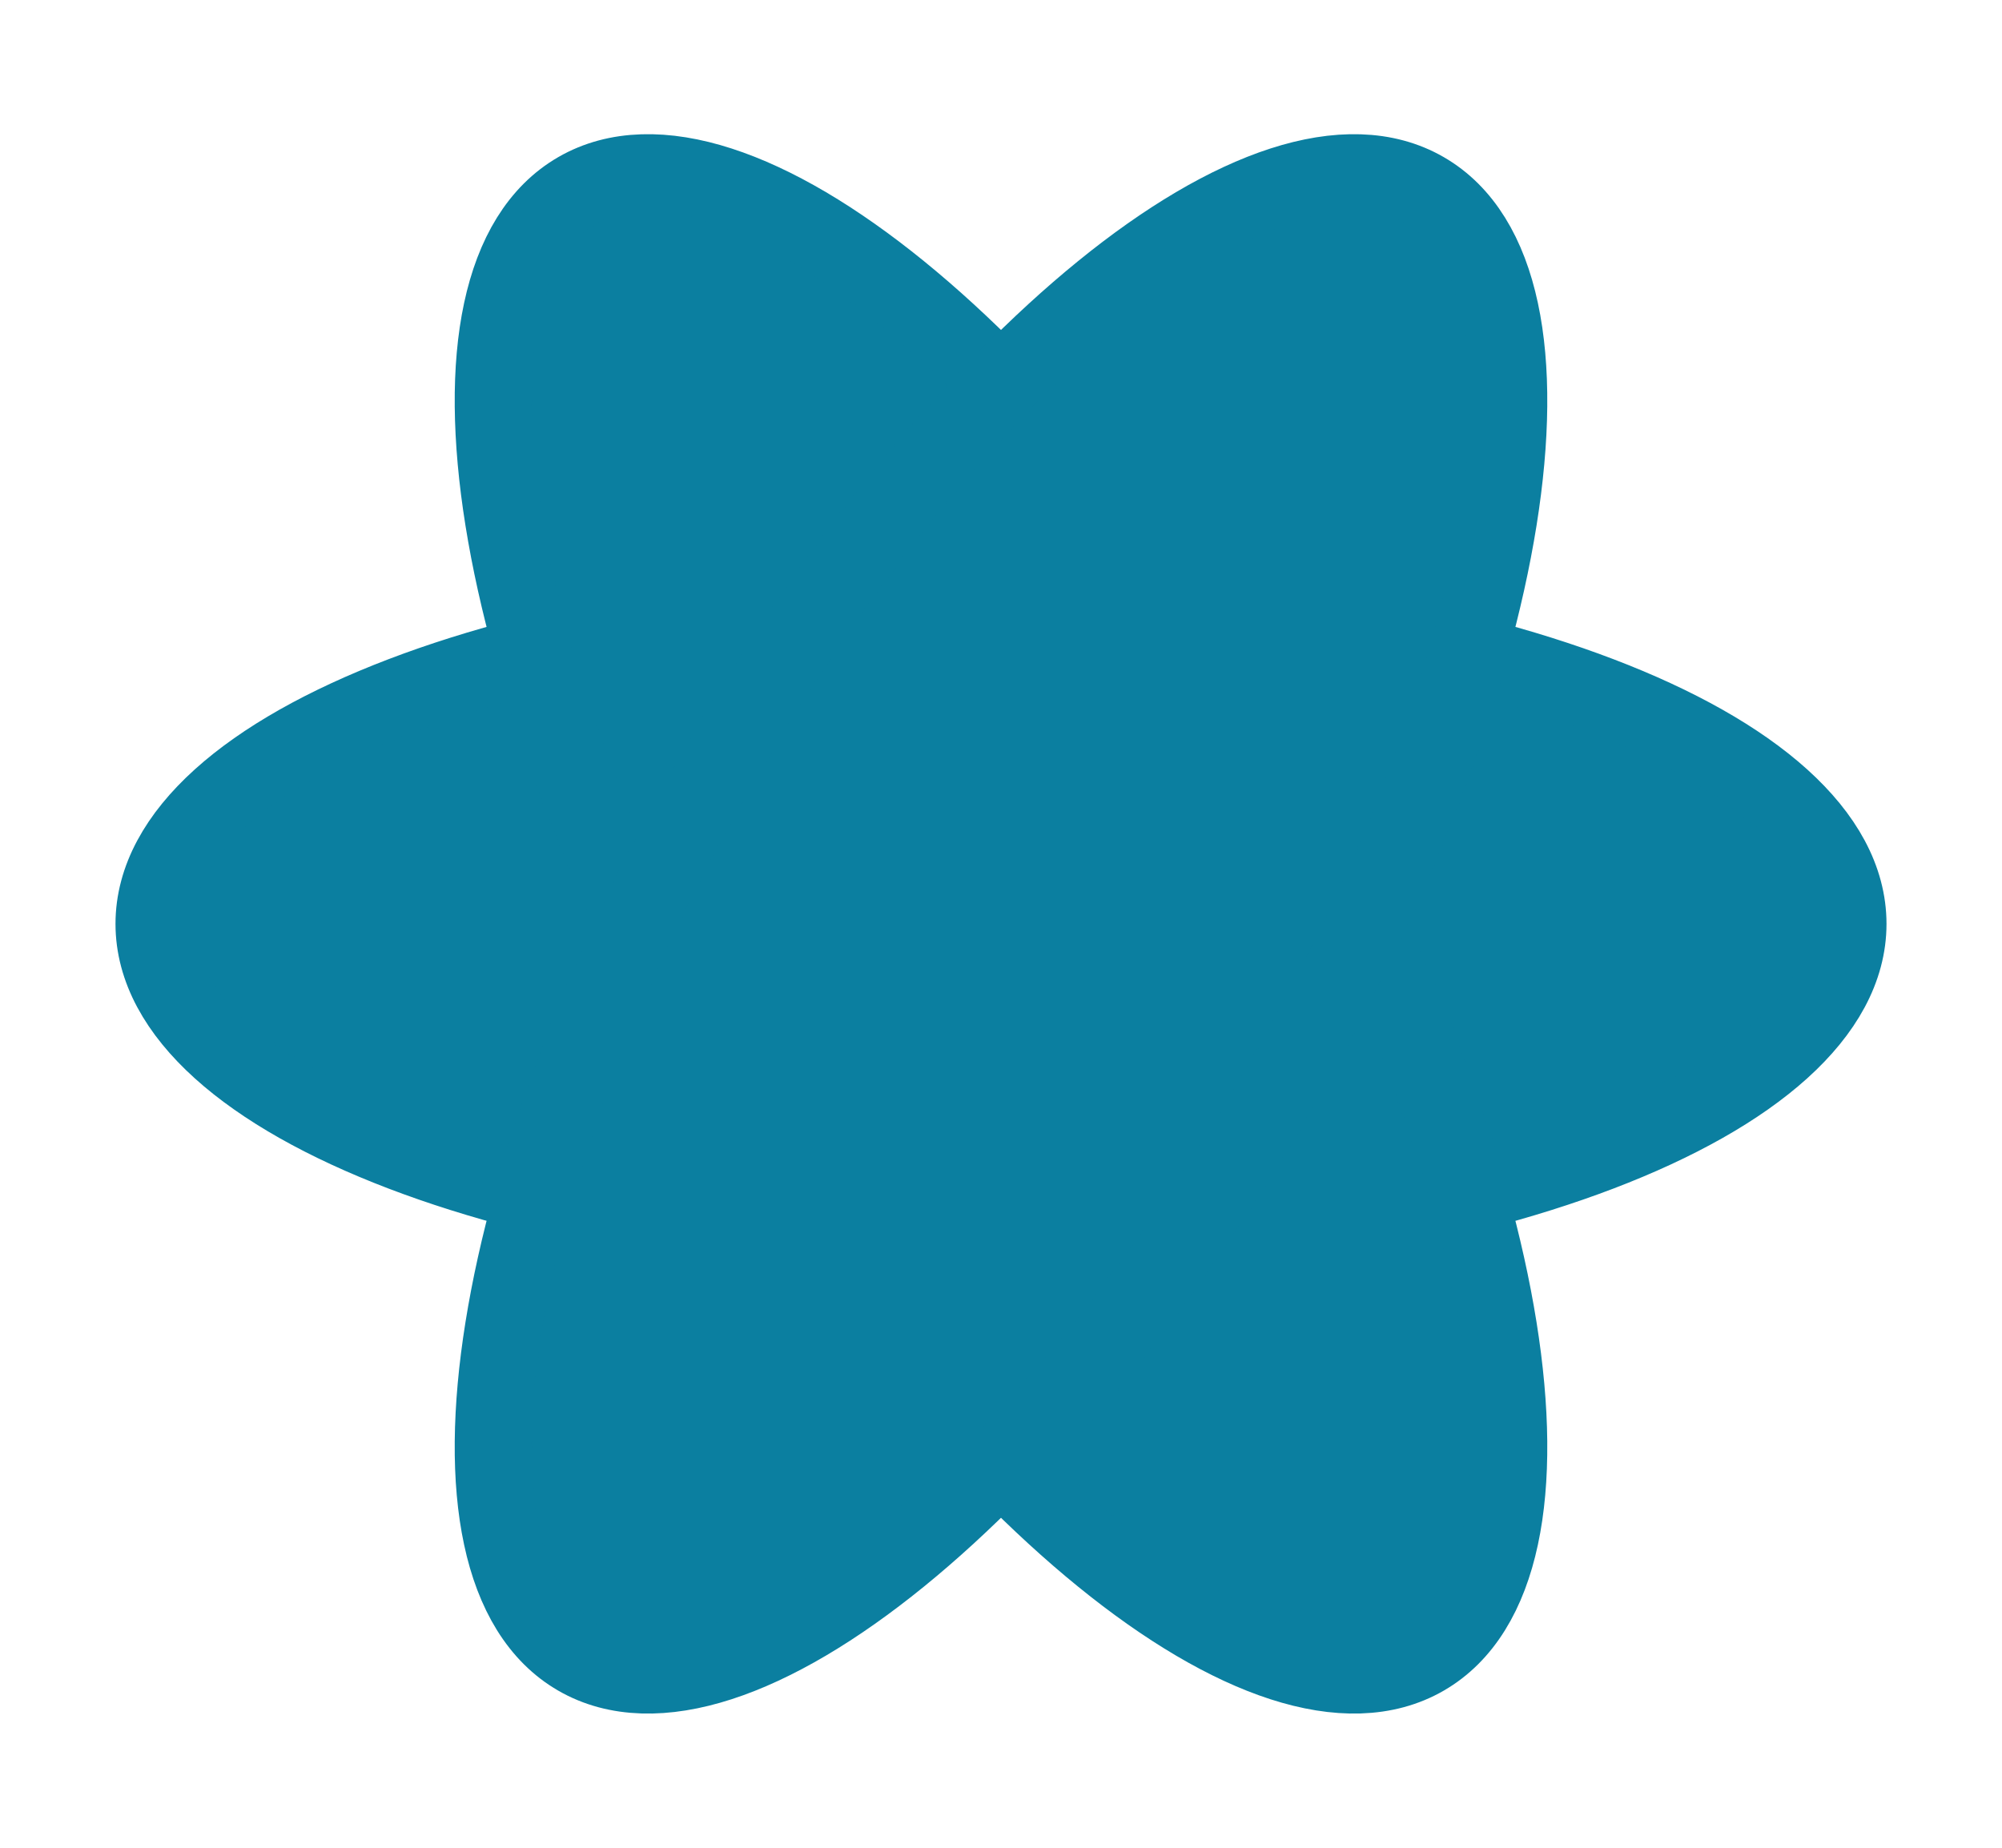
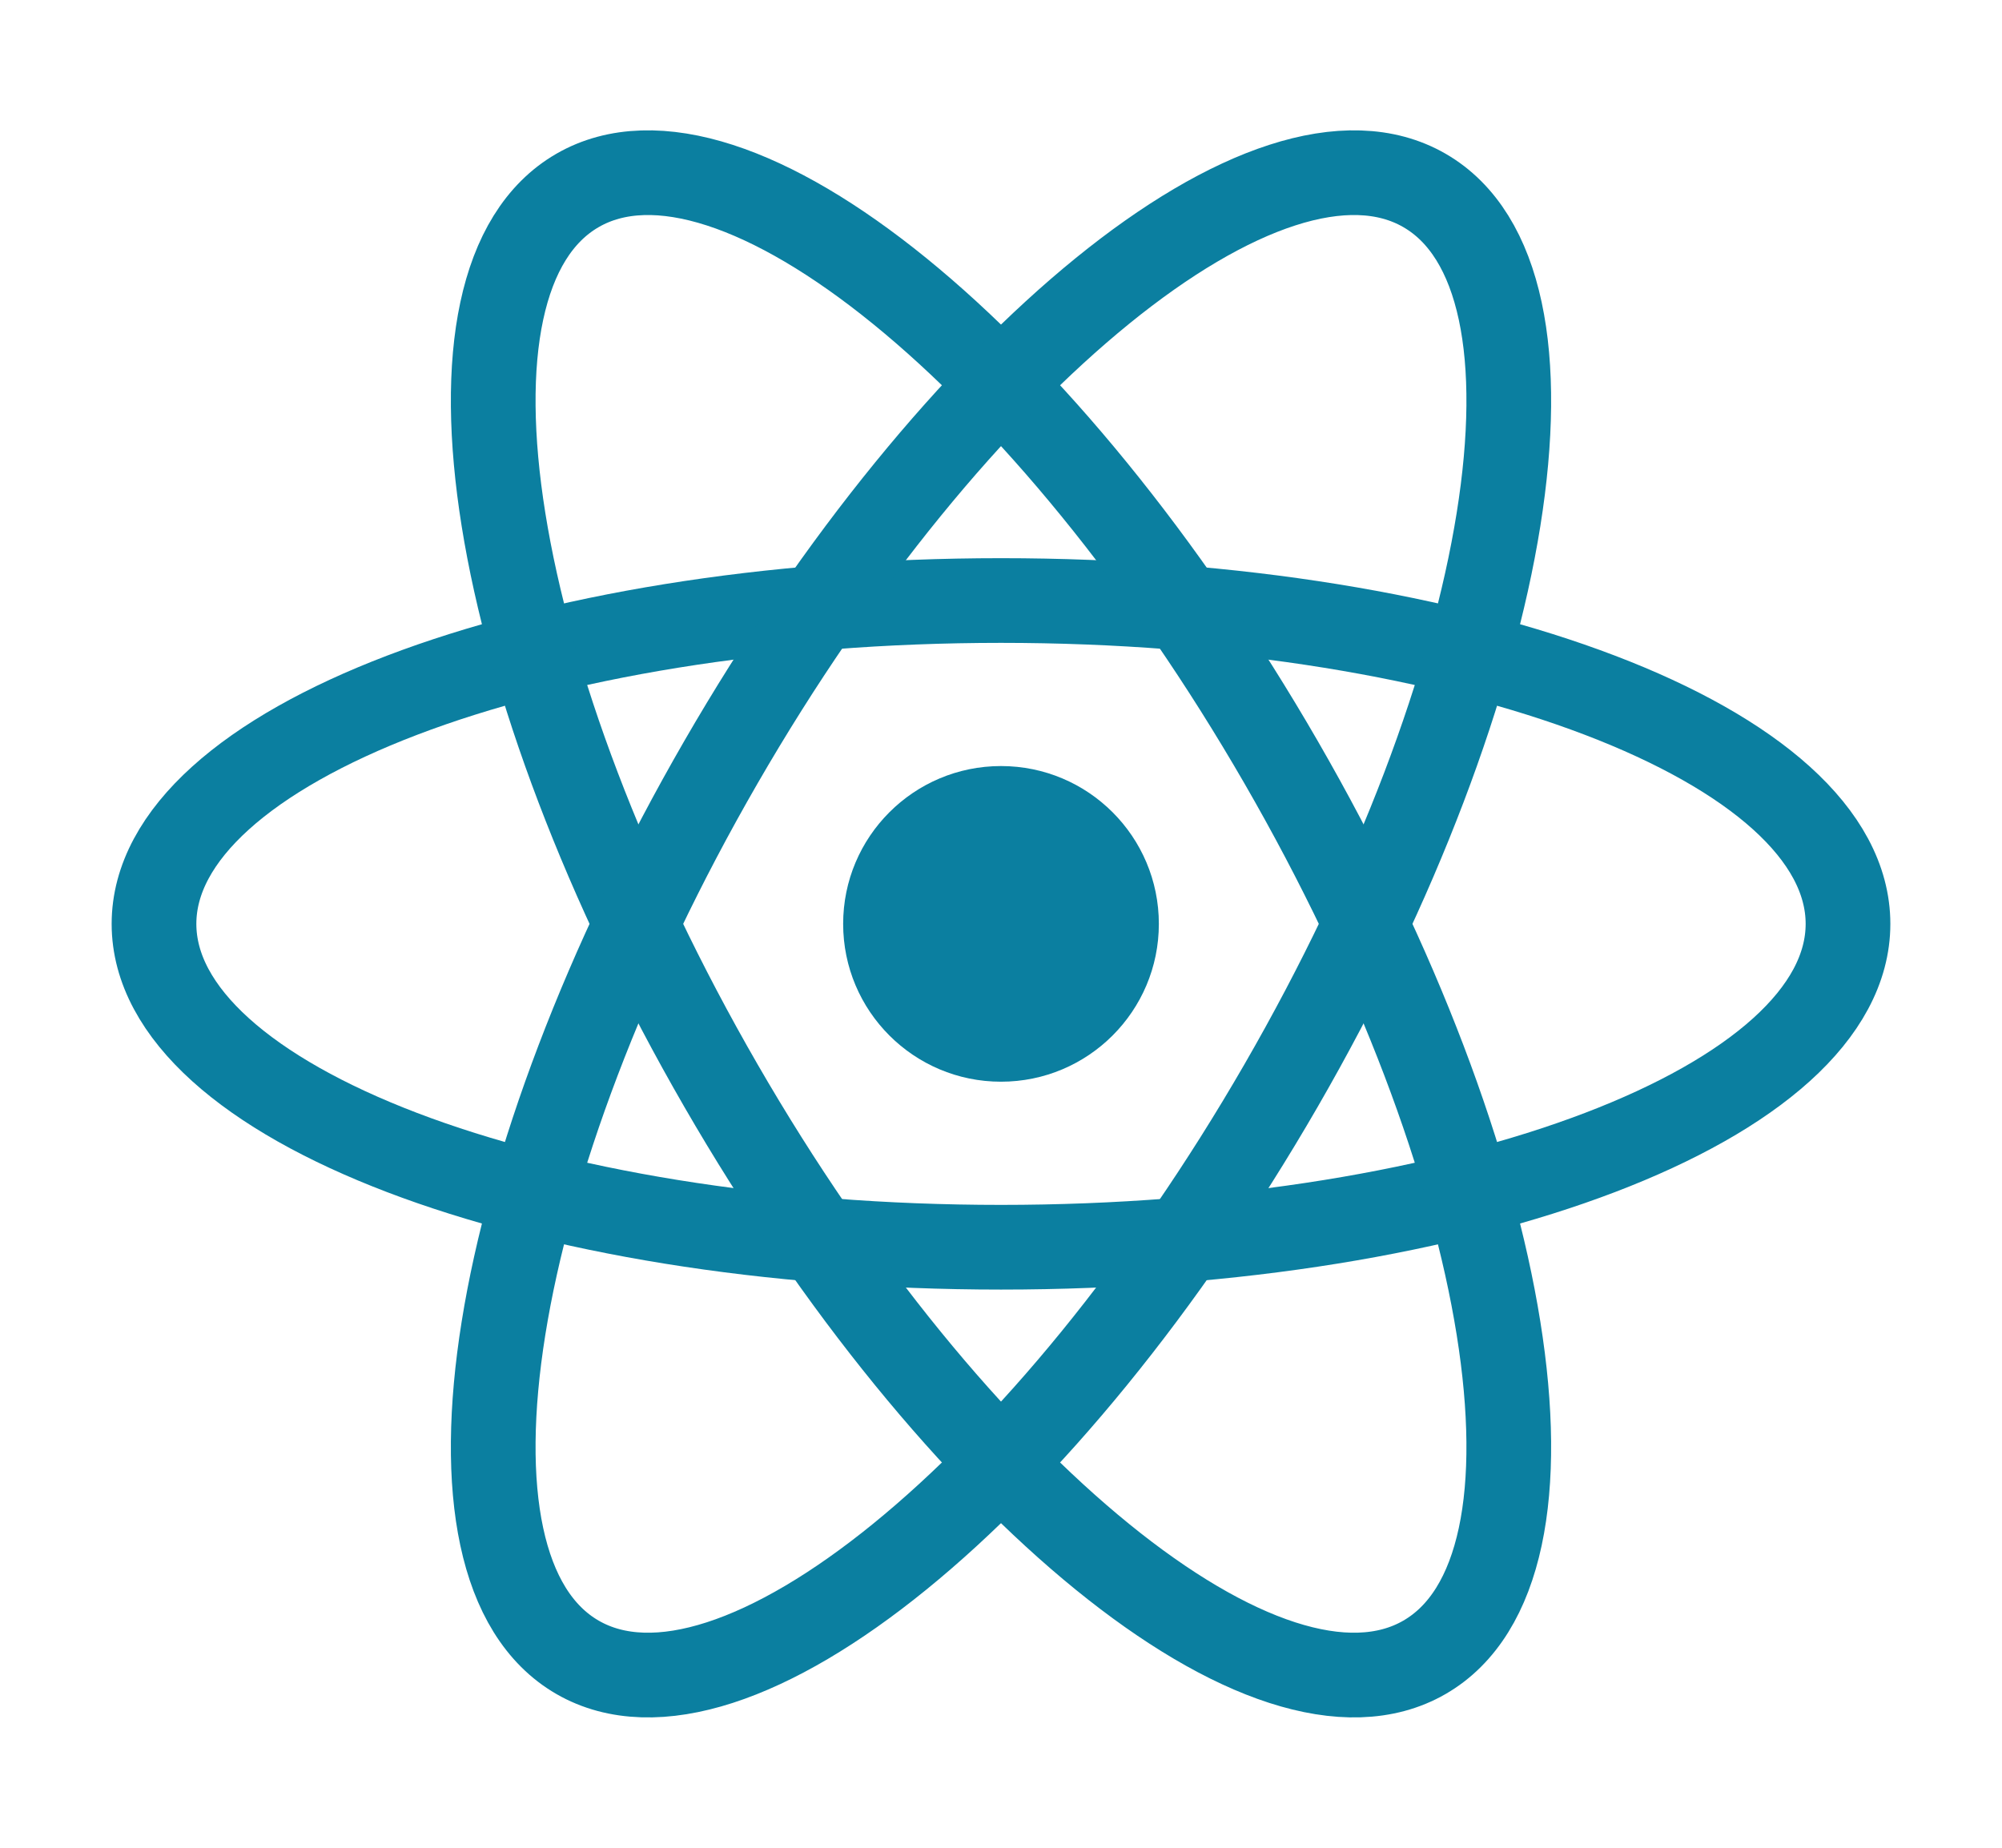
<svg xmlns="http://www.w3.org/2000/svg" viewBox="-13 -12 26 24">
  <style>
-         .react-logo { fill: #0b7fa0; stroke: #0b7fa0; }
+         .react-dot { fill: #0b7fa0; }
+         .react-rings { fill: none; stroke: #0b7fa0; stroke-width: 1.1; }
        @media (prefers-color-scheme: dark) {
-             .react-logo { fill: #58c4dc; stroke: #58c4dc; }
+             .react-dot { fill: #58c4dc; }
+             .react-rings { stroke: #58c4dc; }
        }
    </style>
-   <circle class="react-logo" cx="0" cy="0" r="2.05" stroke="none" />
-   <g class="react-logo" fill="none" stroke-width="1">
+   <circle class="react-dot" cx="0" cy="0" r="2.05" />
+   <g class="react-rings">
    <ellipse rx="11" ry="4.2" />
    <ellipse rx="11" ry="4.2" transform="rotate(60)" />
    <ellipse rx="11" ry="4.2" transform="rotate(120)" />
  </g>
</svg>
